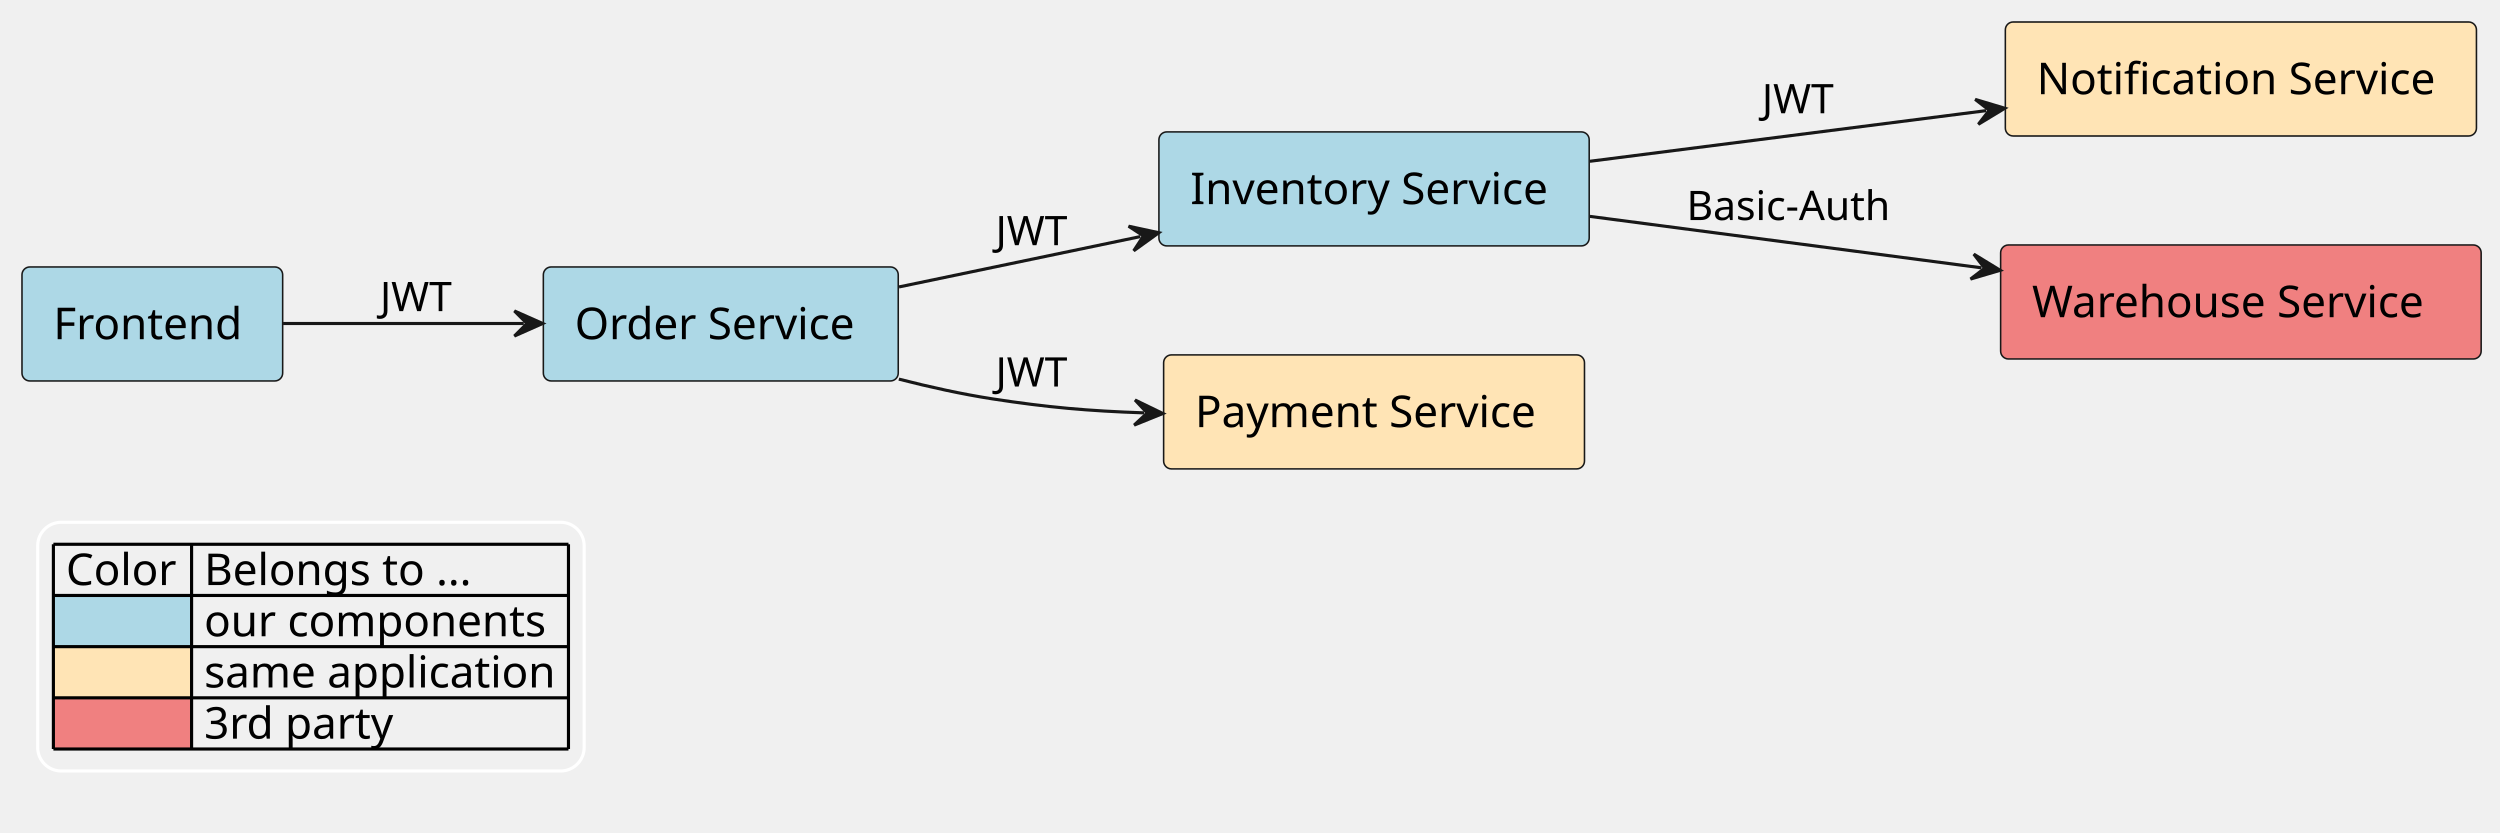
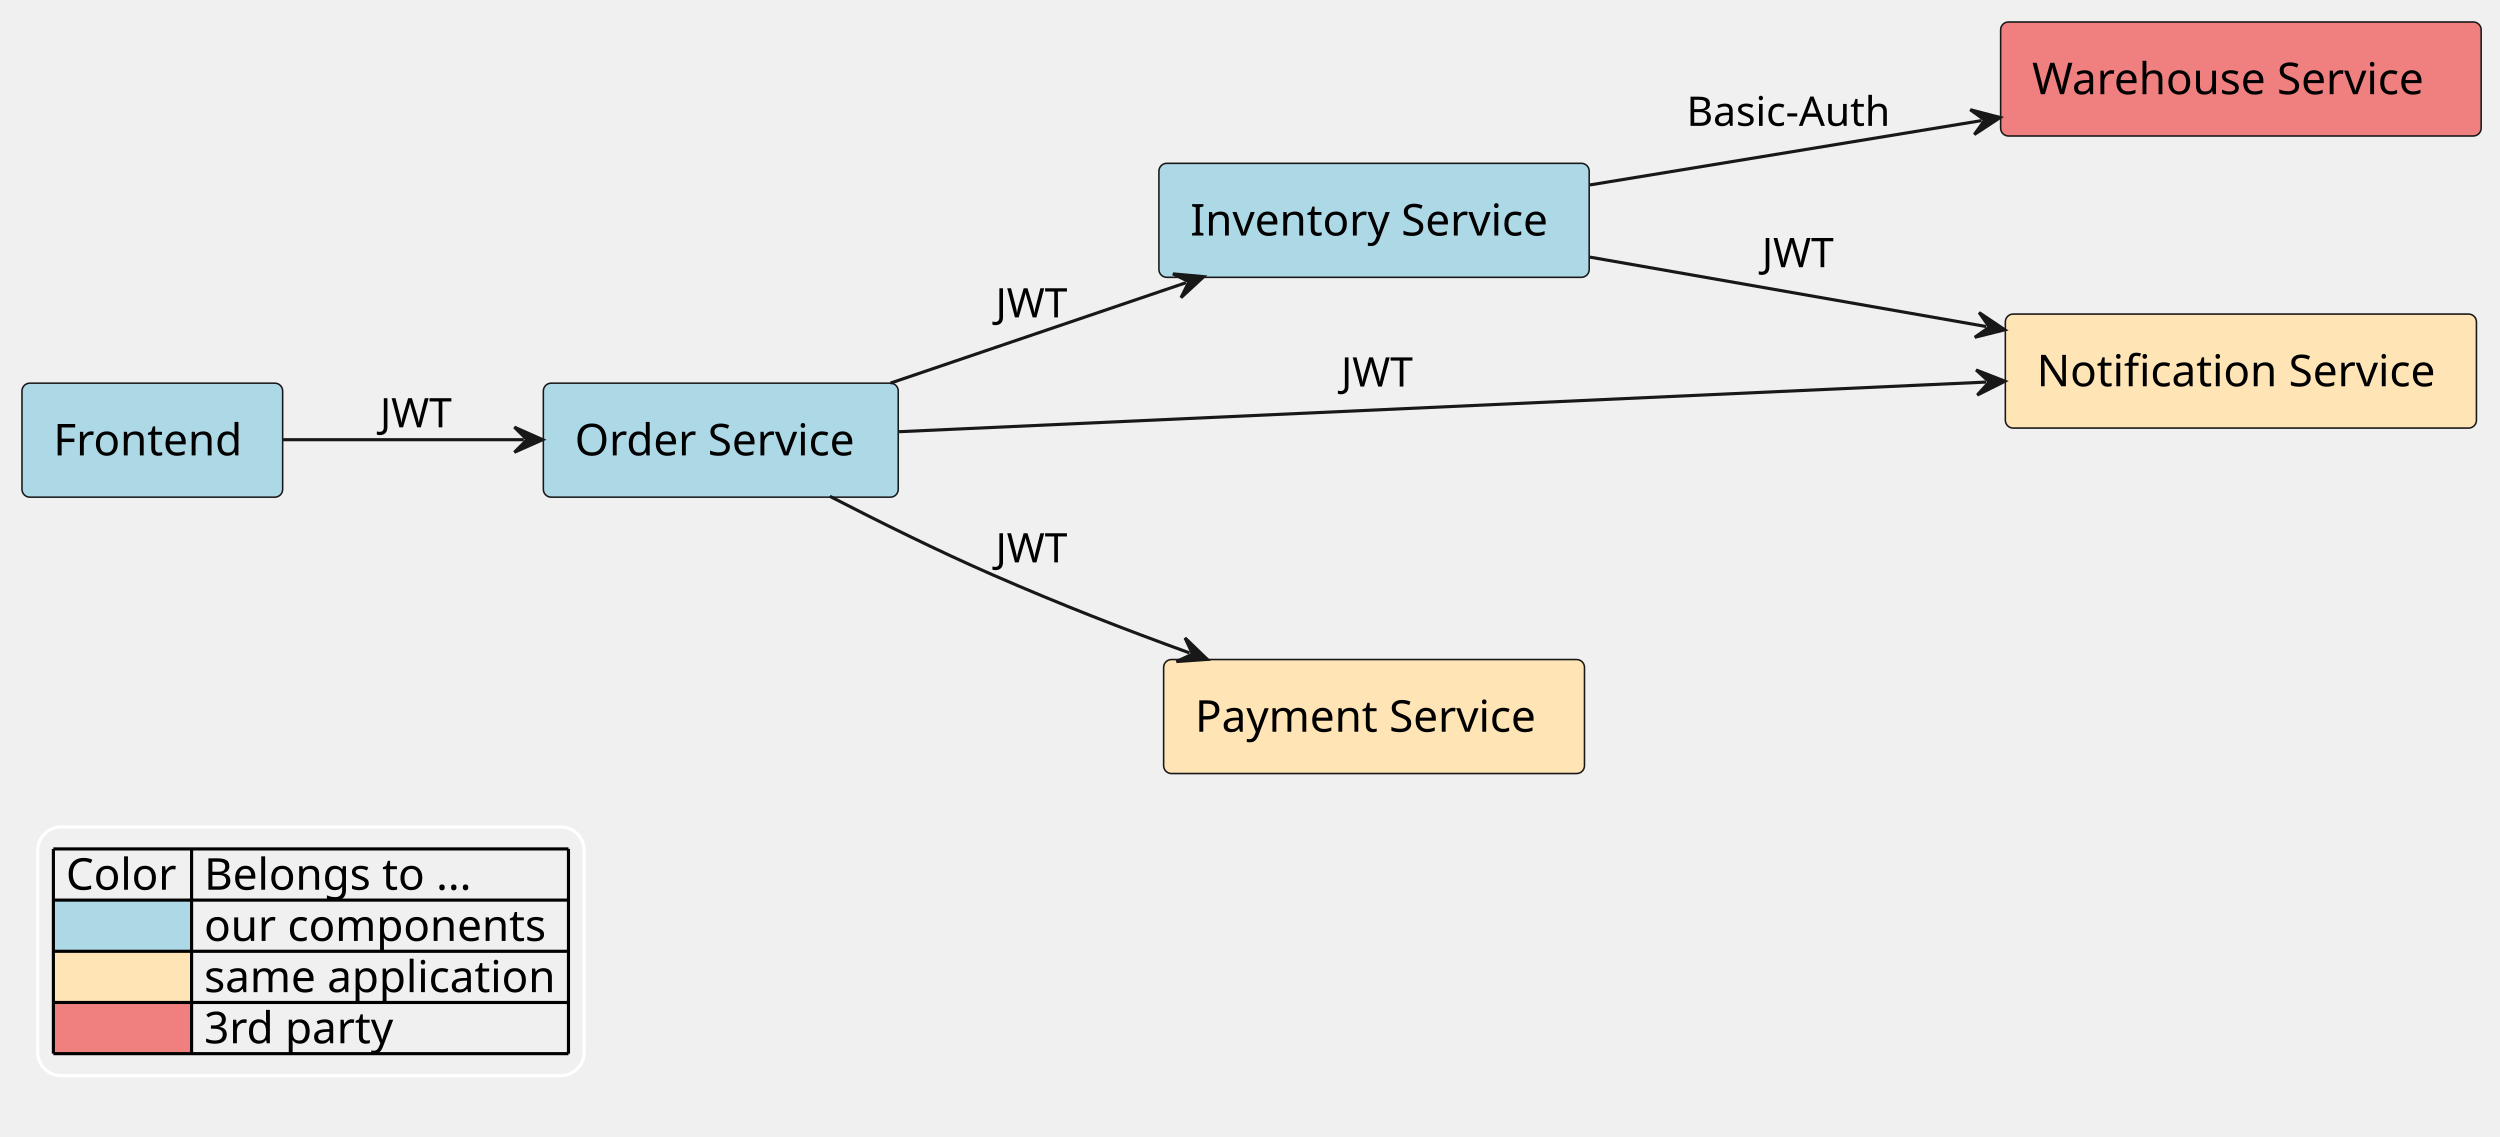
- <svg xmlns="http://www.w3.org/2000/svg" contentStyleType="text/css" height="265px" preserveAspectRatio="none" style="width:796px;height:265px;background:#FFFFFF;" version="1.1" viewBox="0 0 796 265" width="796px" zoomAndPan="magnify">
+ <svg xmlns="http://www.w3.org/2000/svg" contentStyleType="text/css" height="362px" preserveAspectRatio="none" style="width:796px;height:362px;background:#FFFFFF;" version="1.1" viewBox="0 0 796 362" width="796px" zoomAndPan="magnify">
  <defs />
  <g>
    <g id="elem_application__team__order_service">
-       <rect fill="#ADD8E6" height="36.297" rx="2.5" ry="2.5" style="stroke:#181818;stroke-width:0.5;" width="113" x="173" y="85" />
-       <text fill="#000000" font-family="sans-serif" font-size="14" lengthAdjust="spacing" textLength="93" x="183" y="107.995">Order Service</text>
+       <rect fill="#ADD8E6" height="36.297" rx="2.5" ry="2.5" style="stroke:#181818;stroke-width:0.5;" width="113" x="173" y="122" />
+       <text fill="#000000" font-family="sans-serif" font-size="14" lengthAdjust="spacing" textLength="93" x="183" y="144.995">Order Service</text>
    </g>
    <g id="elem_application__team__frontend">
-       <rect fill="#ADD8E6" height="36.297" rx="2.5" ry="2.5" style="stroke:#181818;stroke-width:0.5;" width="83" x="7" y="85" />
-       <text fill="#000000" font-family="sans-serif" font-size="14" lengthAdjust="spacing" textLength="63" x="17" y="107.995">Frontend</text>
+       <rect fill="#ADD8E6" height="36.297" rx="2.5" ry="2.5" style="stroke:#181818;stroke-width:0.5;" width="83" x="7" y="122" />
+       <text fill="#000000" font-family="sans-serif" font-size="14" lengthAdjust="spacing" textLength="63" x="17" y="144.995">Frontend</text>
    </g>
    <g id="elem_application__team__inventory_service">
-       <rect fill="#ADD8E6" height="36.297" rx="2.5" ry="2.5" style="stroke:#181818;stroke-width:0.5;" width="137" x="369" y="42" />
-       <text fill="#000000" font-family="sans-serif" font-size="14" lengthAdjust="spacing" textLength="117" x="379" y="64.995">Inventory Service</text>
+       <rect fill="#ADD8E6" height="36.297" rx="2.5" ry="2.5" style="stroke:#181818;stroke-width:0.5;" width="137" x="369" y="52" />
+       <text fill="#000000" font-family="sans-serif" font-size="14" lengthAdjust="spacing" textLength="117" x="379" y="74.995">Inventory Service</text>
+     </g>
+     <g id="elem_application__notification_service">
+       <rect fill="#FFE4B5" height="36.297" rx="2.5" ry="2.5" style="stroke:#181818;stroke-width:0.5;" width="150" x="638.5" y="100" />
+       <text fill="#000000" font-family="sans-serif" font-size="14" lengthAdjust="spacing" textLength="130" x="648.5" y="122.995">Notification Service</text>
    </g>
    <g id="elem_application__payment_service">
-       <rect fill="#FFE4B5" height="36.297" rx="2.5" ry="2.5" style="stroke:#181818;stroke-width:0.5;" width="134" x="370.5" y="113" />
-       <text fill="#000000" font-family="sans-serif" font-size="14" lengthAdjust="spacing" textLength="114" x="380.5" y="135.995">Payment Service</text>
-     </g>
-     <g id="elem_application__notification_service">
-       <rect fill="#FFE4B5" height="36.297" rx="2.5" ry="2.5" style="stroke:#181818;stroke-width:0.5;" width="150" x="638.5" y="7" />
-       <text fill="#000000" font-family="sans-serif" font-size="14" lengthAdjust="spacing" textLength="130" x="648.5" y="29.995">Notification Service</text>
+       <rect fill="#FFE4B5" height="36.297" rx="2.5" ry="2.5" style="stroke:#181818;stroke-width:0.5;" width="134" x="370.5" y="210" />
+       <text fill="#000000" font-family="sans-serif" font-size="14" lengthAdjust="spacing" textLength="114" x="380.5" y="232.995">Payment Service</text>
    </g>
    <g id="elem_third_party__warehouse_service">
-       <rect fill="#F08080" height="36.297" rx="2.5" ry="2.5" style="stroke:#181818;stroke-width:0.5;" width="153" x="637" y="78" />
-       <text fill="#000000" font-family="sans-serif" font-size="14" lengthAdjust="spacing" textLength="133" x="647" y="100.995">Warehouse Service</text>
+       <rect fill="#F08080" height="36.297" rx="2.5" ry="2.5" style="stroke:#181818;stroke-width:0.5;" width="153" x="637" y="7" />
+       <text fill="#000000" font-family="sans-serif" font-size="14" lengthAdjust="spacing" textLength="133" x="647" y="29.995">Warehouse Service</text>
+     </g>
+     <g id="link_application__team__order_service_application__notification_service">
+       <path d="M286.26,137.45 C373.24,133.48 535.296,126.084 632.376,121.653 " fill="none" id="application__team__order_service-to-application__notification_service" style="stroke:#181818;stroke-width:1.0;" />
+       <polygon fill="#181818" points="638.37,121.38,629.197,117.794,633.375,121.608,629.562,125.786,638.37,121.38" style="stroke:#181818;stroke-width:1.0;" />
+       <text fill="#000000" font-family="sans-serif" font-size="13" lengthAdjust="spacing" textLength="21" x="427" y="123.067">JWT</text>
    </g>
    <g id="link_application__team__order_service_application__team__inventory_service">
-       <path d="M286.25,91.36 C311.75,86.04 336.307,80.916 363.096,75.326 " fill="none" id="application__team__order_service-to-application__team__inventory_service" style="stroke:#181818;stroke-width:1.0;" />
-       <polygon fill="#181818" points="368.97,74.1,359.343,72.023,364.075,75.121,360.977,79.854,368.97,74.1" style="stroke:#181818;stroke-width:1.0;" />
-       <text fill="#000000" font-family="sans-serif" font-size="13" lengthAdjust="spacing" textLength="21" x="317" y="78.067">JWT</text>
+       <path d="M283.55,121.97 C314.19,111.56 346.919,100.44 377.589,90.02 " fill="none" id="application__team__order_service-to-application__team__inventory_service" style="stroke:#181818;stroke-width:1.0;" />
+       <polygon fill="#181818" points="383.27,88.09,373.462,87.198,378.536,89.698,376.035,94.773,383.27,88.09" style="stroke:#181818;stroke-width:1.0;" />
+       <text fill="#000000" font-family="sans-serif" font-size="13" lengthAdjust="spacing" textLength="21" x="317" y="101.067">JWT</text>
    </g>
    <g id="link_application__team__order_service_application__payment_service">
-       <path d="M286.19,120.71 C296.03,123.24 306.25,125.49 316,127 C333.48,129.7 346.553,130.857 364.253,131.457 " fill="none" id="application__team__order_service-to-application__payment_service" style="stroke:#181818;stroke-width:1.0;" />
-       <polygon fill="#181818" points="370.25,131.66,361.391,127.357,365.253,131.491,361.12,135.353,370.25,131.66" style="stroke:#181818;stroke-width:1.0;" />
-       <text fill="#000000" font-family="sans-serif" font-size="13" lengthAdjust="spacing" textLength="21" x="317" y="123.067">JWT</text>
+       <path d="M264.21,158.02 C279.79,166.06 298.64,175.42 316,183 C338.1,192.65 357.361,200.121 378.771,207.901 " fill="none" id="application__team__order_service-to-application__payment_service" style="stroke:#181818;stroke-width:1.0;" />
+       <polygon fill="#181818" points="384.41,209.95,377.317,203.117,379.711,208.242,374.585,210.636,384.41,209.95" style="stroke:#181818;stroke-width:1.0;" />
+       <text fill="#000000" font-family="sans-serif" font-size="13" lengthAdjust="spacing" textLength="21" x="317" y="179.067">JWT</text>
    </g>
    <g id="link_application__team__frontend_application__team__order_service">
-       <path d="M90.12,103 C114.56,103 140.03,103 166.78,103 " fill="none" id="application__team__frontend-to-application__team__order_service" style="stroke:#181818;stroke-width:1.0;" />
-       <polygon fill="#181818" points="172.78,103,163.78,99,167.78,103,163.78,107,172.78,103" style="stroke:#181818;stroke-width:1.0;" />
-       <text fill="#000000" font-family="sans-serif" font-size="13" lengthAdjust="spacing" textLength="21" x="121" y="99.067">JWT</text>
+       <path d="M90.12,140 C114.56,140 140.03,140 166.78,140 " fill="none" id="application__team__frontend-to-application__team__order_service" style="stroke:#181818;stroke-width:1.0;" />
+       <polygon fill="#181818" points="172.78,140,163.78,136,167.78,140,163.78,144,172.78,140" style="stroke:#181818;stroke-width:1.0;" />
+       <text fill="#000000" font-family="sans-serif" font-size="13" lengthAdjust="spacing" textLength="21" x="121" y="136.067">JWT</text>
    </g>
    <g id="link_application__team__inventory_service_application__notification_service">
-       <path d="M506.23,51.35 C546.32,46.23 591.208,40.49 632.378,35.23 " fill="none" id="application__team__inventory_service-to-application__notification_service" style="stroke:#181818;stroke-width:1.0;" />
-       <polygon fill="#181818" points="638.33,34.47,628.896,31.643,633.37,35.104,629.909,39.578,638.33,34.47" style="stroke:#181818;stroke-width:1.0;" />
-       <text fill="#000000" font-family="sans-serif" font-size="13" lengthAdjust="spacing" textLength="21" x="561" y="36.067">JWT</text>
+       <path d="M506.23,81.87 C546.32,88.89 591.25,96.754 632.42,103.974 " fill="none" id="application__team__inventory_service-to-application__notification_service" style="stroke:#181818;stroke-width:1.0;" />
+       <polygon fill="#181818" points="638.33,105.01,630.156,99.516,633.405,104.146,628.774,107.395,638.33,105.01" style="stroke:#181818;stroke-width:1.0;" />
+       <text fill="#000000" font-family="sans-serif" font-size="13" lengthAdjust="spacing" textLength="21" x="561" y="85.067">JWT</text>
    </g>
    <g id="link_application__team__inventory_service_third_party__warehouse_service">
-       <path d="M506.23,68.9 C545.85,74.1 590.011,79.909 630.911,85.279 " fill="none" id="application__team__inventory_service-to-third_party__warehouse_service" style="stroke:#181818;stroke-width:1.0;" />
-       <polygon fill="#181818" points="636.86,86.06,628.457,80.922,631.903,85.409,627.416,88.854,636.86,86.06" style="stroke:#181818;stroke-width:1.0;" />
-       <text fill="#000000" font-family="sans-serif" font-size="13" lengthAdjust="spacing" textLength="69" x="537" y="70.067">Basic-Auth</text>
+       <path d="M506.23,58.88 C545.85,52.37 590.039,45.113 630.939,38.393 " fill="none" id="application__team__inventory_service-to-third_party__warehouse_service" style="stroke:#181818;stroke-width:1.0;" />
+       <polygon fill="#181818" points="636.86,37.42,627.331,34.932,631.926,38.231,628.628,42.826,636.86,37.42" style="stroke:#181818;stroke-width:1.0;" />
+       <text fill="#000000" font-family="sans-serif" font-size="13" lengthAdjust="spacing" textLength="69" x="537" y="40.067">Basic-Auth</text>
    </g>
-     <rect fill="none" height="79.188" id="_legend" rx="7.5" ry="7.5" style="stroke:#FFFFFF;stroke-width:1.0;" width="174" x="12" y="166.297" />
-     <text fill="#000000" font-family="sans-serif" font-size="14" lengthAdjust="spacing" textLength="36" x="21" y="186.292">Color</text>
-     <text fill="#000000" font-family="sans-serif" font-size="14" lengthAdjust="spacing" textLength="91" x="65" y="186.292">Belongs to ...</text>
-     <rect fill="#ADD8E6" height="16.297" style="stroke:none;stroke-width:1.0;" width="44" x="17" y="189.594" />
-     <text fill="#000000" font-family="sans-serif" font-size="14" lengthAdjust="spacing" textLength="4" x="17" y="202.589"> </text>
-     <text fill="#000000" font-family="sans-serif" font-size="14" lengthAdjust="spacing" textLength="115" x="65" y="202.589">our components</text>
-     <rect fill="#FFE4B5" height="16.297" style="stroke:none;stroke-width:1.0;" width="44" x="17" y="205.891" />
-     <text fill="#000000" font-family="sans-serif" font-size="14" lengthAdjust="spacing" textLength="4" x="17" y="218.886"> </text>
-     <text fill="#000000" font-family="sans-serif" font-size="14" lengthAdjust="spacing" textLength="116" x="65" y="218.886">same application</text>
-     <rect fill="#F08080" height="16.297" style="stroke:none;stroke-width:1.0;" width="44" x="17" y="222.188" />
-     <text fill="#000000" font-family="sans-serif" font-size="14" lengthAdjust="spacing" textLength="4" x="17" y="235.183"> </text>
-     <text fill="#000000" font-family="sans-serif" font-size="14" lengthAdjust="spacing" textLength="61" x="65" y="235.183">3rd party</text>
-     <line style="stroke:#000000;stroke-width:1.0;" x1="17" x2="181" y1="173.297" y2="173.297" />
-     <line style="stroke:#000000;stroke-width:1.0;" x1="17" x2="181" y1="189.594" y2="189.594" />
-     <line style="stroke:#000000;stroke-width:1.0;" x1="17" x2="181" y1="205.891" y2="205.891" />
-     <line style="stroke:#000000;stroke-width:1.0;" x1="17" x2="181" y1="222.188" y2="222.188" />
-     <line style="stroke:#000000;stroke-width:1.0;" x1="17" x2="181" y1="238.484" y2="238.484" />
-     <line style="stroke:#000000;stroke-width:1.0;" x1="17" x2="17" y1="173.297" y2="238.484" />
-     <line style="stroke:#000000;stroke-width:1.0;" x1="61" x2="61" y1="173.297" y2="238.484" />
-     <line style="stroke:#000000;stroke-width:1.0;" x1="181" x2="181" y1="173.297" y2="238.484" />
+     <rect fill="none" height="79.188" id="_legend" rx="7.5" ry="7.5" style="stroke:#FFFFFF;stroke-width:1.0;" width="174" x="12" y="263.297" />
+     <text fill="#000000" font-family="sans-serif" font-size="14" lengthAdjust="spacing" textLength="36" x="21" y="283.292">Color</text>
+     <text fill="#000000" font-family="sans-serif" font-size="14" lengthAdjust="spacing" textLength="91" x="65" y="283.292">Belongs to ...</text>
+     <rect fill="#ADD8E6" height="16.297" style="stroke:none;stroke-width:1.0;" width="44" x="17" y="286.594" />
+     <text fill="#000000" font-family="sans-serif" font-size="14" lengthAdjust="spacing" textLength="4" x="17" y="299.589"> </text>
+     <text fill="#000000" font-family="sans-serif" font-size="14" lengthAdjust="spacing" textLength="115" x="65" y="299.589">our components</text>
+     <rect fill="#FFE4B5" height="16.297" style="stroke:none;stroke-width:1.0;" width="44" x="17" y="302.891" />
+     <text fill="#000000" font-family="sans-serif" font-size="14" lengthAdjust="spacing" textLength="4" x="17" y="315.886"> </text>
+     <text fill="#000000" font-family="sans-serif" font-size="14" lengthAdjust="spacing" textLength="116" x="65" y="315.886">same application</text>
+     <rect fill="#F08080" height="16.297" style="stroke:none;stroke-width:1.0;" width="44" x="17" y="319.188" />
+     <text fill="#000000" font-family="sans-serif" font-size="14" lengthAdjust="spacing" textLength="4" x="17" y="332.183"> </text>
+     <text fill="#000000" font-family="sans-serif" font-size="14" lengthAdjust="spacing" textLength="61" x="65" y="332.183">3rd party</text>
+     <line style="stroke:#000000;stroke-width:1.0;" x1="17" x2="181" y1="270.297" y2="270.297" />
+     <line style="stroke:#000000;stroke-width:1.0;" x1="17" x2="181" y1="286.594" y2="286.594" />
+     <line style="stroke:#000000;stroke-width:1.0;" x1="17" x2="181" y1="302.891" y2="302.891" />
+     <line style="stroke:#000000;stroke-width:1.0;" x1="17" x2="181" y1="319.188" y2="319.188" />
+     <line style="stroke:#000000;stroke-width:1.0;" x1="17" x2="181" y1="335.484" y2="335.484" />
+     <line style="stroke:#000000;stroke-width:1.0;" x1="17" x2="17" y1="270.297" y2="335.484" />
+     <line style="stroke:#000000;stroke-width:1.0;" x1="61" x2="61" y1="270.297" y2="335.484" />
+     <line style="stroke:#000000;stroke-width:1.0;" x1="181" x2="181" y1="270.297" y2="335.484" />
  </g>
</svg>
